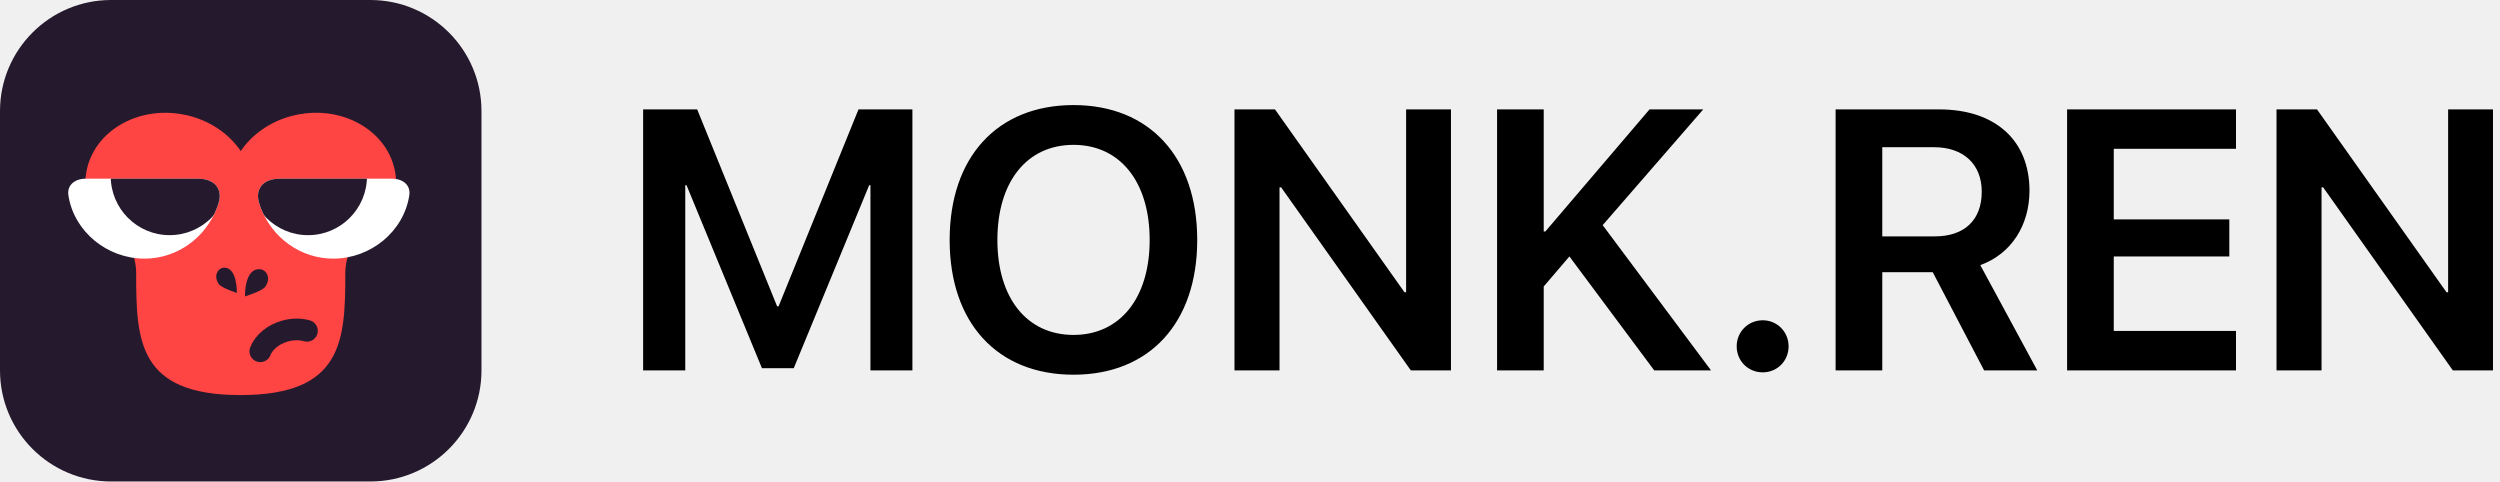
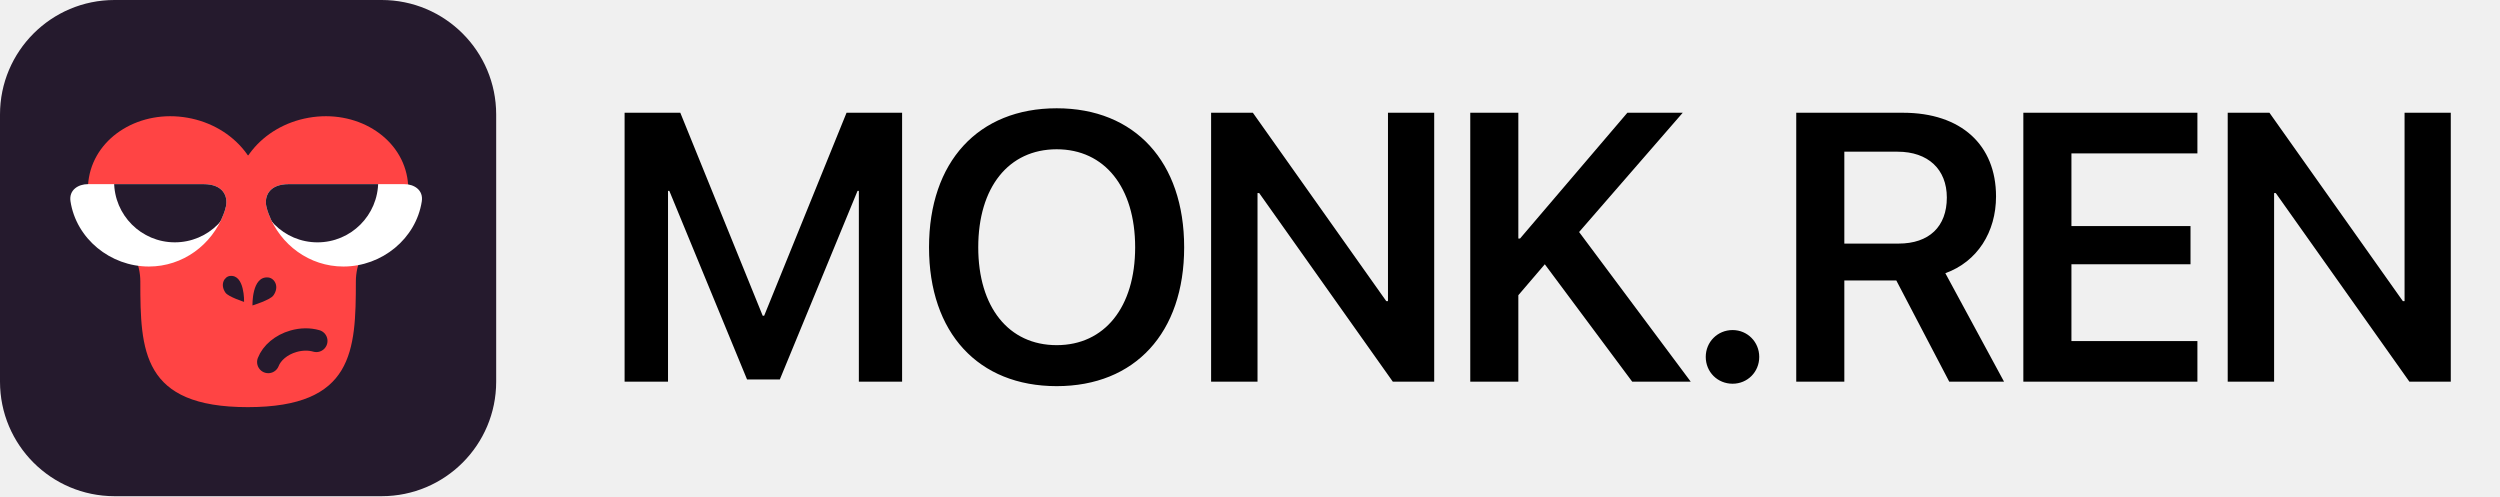
- <svg xmlns="http://www.w3.org/2000/svg" width="135" height="26" viewBox="0 0 135 26" fill="none">
+ <svg xmlns="http://www.w3.org/2000/svg" width="131" height="26" viewBox="0 0 131 26" fill="none">
  <g clip-path="url(#clip0_613_7694)">
-     <path d="M49.27 20H47.004V10H46.936L42.863 19.883H41.145L37.072 10H37.004V20H34.729V5.908H37.648L41.965 16.543H42.043L46.359 5.908H49.27V20ZM57.971 5.674C62.072 5.674 64.65 8.477 64.65 12.959C64.65 17.441 62.072 20.234 57.971 20.234C53.859 20.234 51.281 17.441 51.281 12.959C51.281 8.477 53.859 5.674 57.971 5.674ZM57.971 7.822C55.451 7.822 53.859 9.814 53.859 12.959C53.859 16.094 55.451 18.086 57.971 18.086C60.481 18.086 62.082 16.094 62.082 12.959C62.082 9.814 60.481 7.822 57.971 7.822ZM69.094 20H66.662V5.908H68.85L75.842 15.781H75.93V5.908H78.352V20H76.184L69.182 10.117H69.094V20ZM83.361 20H80.842V5.908H83.361V12.5H83.449L89.074 5.908H91.975L86.545 12.158L92.395 20H89.328L84.748 13.848L83.361 15.469V20ZM95.188 20.107C94.397 20.107 93.781 19.492 93.781 18.701C93.781 17.92 94.397 17.295 95.188 17.295C95.969 17.295 96.584 17.92 96.584 18.701C96.584 19.492 95.969 20.107 95.188 20.107ZM101.643 7.949V12.764H104.484C106.086 12.764 107.014 11.875 107.014 10.352C107.014 8.867 106.027 7.949 104.436 7.949H101.643ZM101.643 14.697V20H99.123V5.908H104.719C107.766 5.908 109.592 7.598 109.592 10.293C109.592 12.158 108.615 13.711 106.936 14.316L110.012 20H107.141L104.367 14.697H101.643ZM120.744 17.871V20H111.623V5.908H120.744V8.037H114.143V11.846H120.383V13.848H114.143V17.871H120.744ZM125.363 20H122.932V5.908H125.119L132.111 15.781H132.199V5.908H134.621V20H132.453L125.451 10.117H125.363V20Z" fill="black" />
+     <path d="M47.27 20H45.004V10H44.936L40.863 19.883H39.145L35.072 10H35.004V20H32.729V5.908H35.648L39.965 16.543H40.043L44.359 5.908H47.27V20ZM55.371 5.674C59.472 5.674 62.05 8.477 62.05 12.959C62.05 17.441 59.472 20.234 55.371 20.234C51.26 20.234 48.681 17.441 48.681 12.959C48.681 8.477 51.26 5.674 55.371 5.674ZM55.371 7.822C52.851 7.822 51.26 9.814 51.26 12.959C51.26 16.094 52.851 18.086 55.371 18.086C57.881 18.086 59.482 16.094 59.482 12.959C59.482 9.814 57.881 7.822 55.371 7.822ZM65.894 20H63.462V5.908H65.65L72.642 15.781H72.73V5.908H75.152V20H72.984L65.982 10.117H65.894V20ZM79.561 20H77.042V5.908H79.561V12.5H79.649L85.274 5.908H88.175L82.745 12.158L88.595 20H85.528L80.948 13.848L79.561 15.469V20ZM90.788 20.107C89.997 20.107 89.381 19.492 89.381 18.701C89.381 17.92 89.997 17.295 90.788 17.295C91.569 17.295 92.184 17.92 92.184 18.701C92.184 19.492 91.569 20.107 90.788 20.107ZM96.643 7.949V12.764H99.484C101.086 12.764 102.014 11.875 102.014 10.352C102.014 8.867 101.027 7.949 99.436 7.949H96.643ZM96.643 14.697V20H94.123V5.908H99.719C102.766 5.908 104.592 7.598 104.592 10.293C104.592 12.158 103.615 13.711 101.936 14.316L105.012 20H102.141L99.367 14.697H96.643ZM115.144 17.871V20H106.023V5.908H115.144V8.037H108.543V11.846H114.783V13.848H108.543V17.871H115.144ZM119.163 20H116.732V5.908H118.919L125.911 15.781H125.999V5.908H128.421V20H126.253L119.251 10.117H119.163V20Z" fill="black" />
    <rect width="26" height="26" rx="6" fill="#251A2D" />
    <mask id="mask0_613_7694" style="mask-type:luminance" maskUnits="userSpaceOnUse" x="0" y="0" width="26" height="26">
      <rect width="26" height="26" fill="white" />
    </mask>
    <g mask="url(#mask0_613_7694)">
      <ellipse cx="16.863" cy="10.086" rx="4.545" ry="3.977" transform="rotate(-10 16.863 10.0856)" fill="#FF4444" />
      <ellipse cx="9.137" cy="10.086" rx="4.545" ry="3.977" transform="rotate(10 9.13697 10.0856)" fill="#FF4444" />
      <path d="M18.647 14.744C18.647 18.383 18.525 21.334 12.984 21.334C7.443 21.334 7.353 18.383 7.353 14.744C7.353 11.104 0.293 8.154 12.984 8.154C25.675 8.154 18.647 11.104 18.647 14.744Z" fill="#FF4444" />
      <path fill-rule="evenodd" clip-rule="evenodd" d="M13.23 16.006C13.23 16.006 13.183 14.45 14.058 14.54C14.382 14.573 14.663 15.018 14.321 15.487C14.15 15.721 13.23 16.006 13.23 16.006Z" fill="#251A2D" />
      <path fill-rule="evenodd" clip-rule="evenodd" d="M12.79 15.819C12.79 15.819 12.831 14.377 12.051 14.46C11.762 14.491 11.511 14.904 11.816 15.338C11.969 15.555 12.79 15.819 12.79 15.819Z" fill="#251A2D" />
      <path d="M16.576 17.864C16.22 17.762 15.8 17.76 15.376 17.882C14.73 18.067 14.242 18.492 14.056 18.97" stroke="#251A2D" stroke-width="1.17" stroke-linecap="round" stroke-linejoin="round" />
      <path fill-rule="evenodd" clip-rule="evenodd" d="M14.078 11.213C14.687 12.824 16.211 13.966 17.994 13.966C20.013 13.966 21.802 12.507 22.102 10.549C22.193 9.952 21.691 9.649 21.19 9.649C19.809 9.649 17.59 9.649 15.13 9.649C14.088 9.649 13.85 10.295 13.955 10.808C13.988 10.967 14.036 11.102 14.078 11.213Z" fill="white" />
      <mask id="mask1_613_7694" style="mask-type:luminance" maskUnits="userSpaceOnUse" x="13" y="9" width="10" height="5">
        <path fill-rule="evenodd" clip-rule="evenodd" d="M14.078 11.213C14.687 12.824 16.211 13.966 17.994 13.966C20.013 13.966 21.802 12.507 22.102 10.549C22.193 9.952 21.691 9.649 21.19 9.649C19.809 9.649 17.59 9.649 15.13 9.649C14.088 9.649 13.85 10.295 13.955 10.808C13.988 10.967 14.036 11.102 14.078 11.213Z" fill="white" />
      </mask>
      <g mask="url(#mask1_613_7694)">
        <circle cx="16.636" cy="9.518" r="3.181" fill="#251A2D" />
      </g>
      <path fill-rule="evenodd" clip-rule="evenodd" d="M11.718 11.213C11.109 12.824 9.585 13.966 7.802 13.966C5.783 13.966 3.994 12.507 3.694 10.549C3.603 9.952 4.105 9.649 4.606 9.649C5.987 9.649 8.206 9.649 10.666 9.649C11.708 9.649 11.946 10.295 11.841 10.808C11.808 10.967 11.76 11.102 11.718 11.213Z" fill="white" />
      <mask id="mask2_613_7694" style="mask-type:luminance" maskUnits="userSpaceOnUse" x="3" y="9" width="9" height="5">
        <path fill-rule="evenodd" clip-rule="evenodd" d="M11.718 11.213C11.109 12.824 9.585 13.966 7.802 13.966C5.783 13.966 3.994 12.507 3.694 10.549C3.603 9.952 4.105 9.649 4.606 9.649C5.987 9.649 8.206 9.649 10.666 9.649C11.708 9.649 11.946 10.295 11.841 10.808C11.808 10.967 11.76 11.102 11.718 11.213Z" fill="white" />
      </mask>
      <g mask="url(#mask2_613_7694)">
        <circle cx="3.181" cy="3.181" r="3.181" transform="matrix(-1 0 0 1 12.3416 6.33621)" fill="#251A2D" />
      </g>
    </g>
  </g>
  <defs>
    <clipPath id="clip0_613_7694">
-       <rect width="135" height="26" fill="white" />
+       <rect width="130.488" height="26" fill="white" />
    </clipPath>
  </defs>
</svg>
